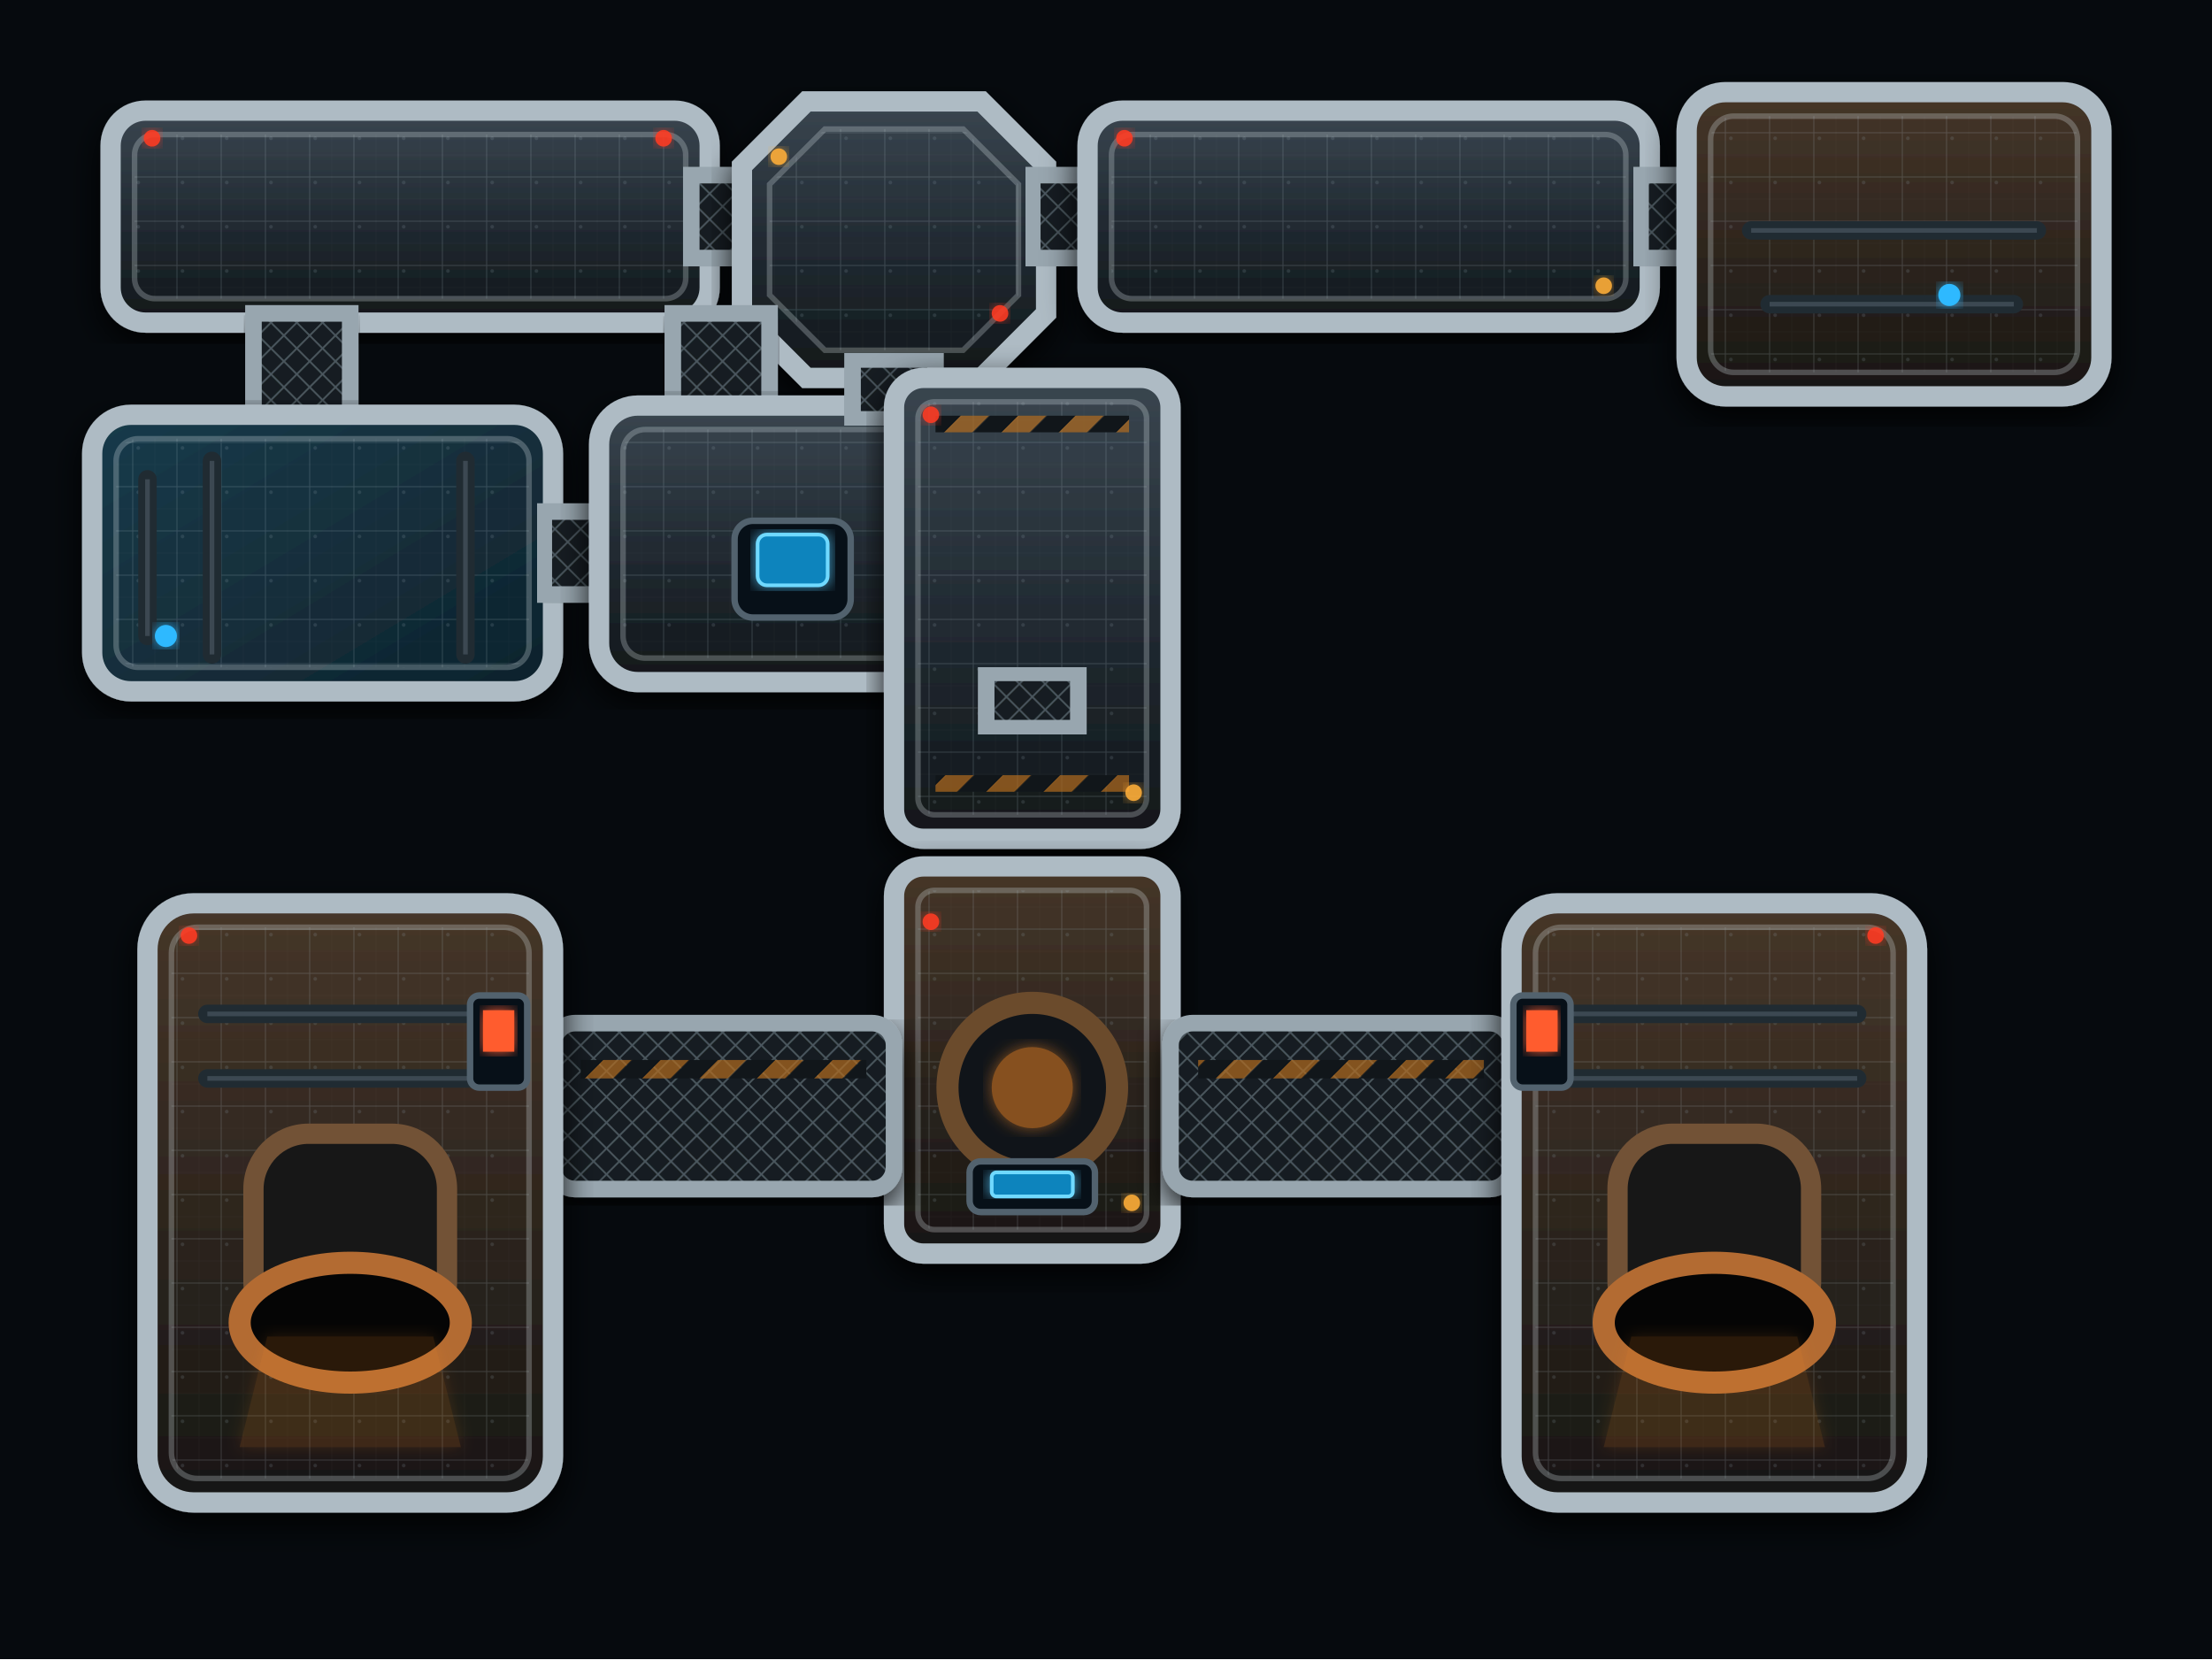
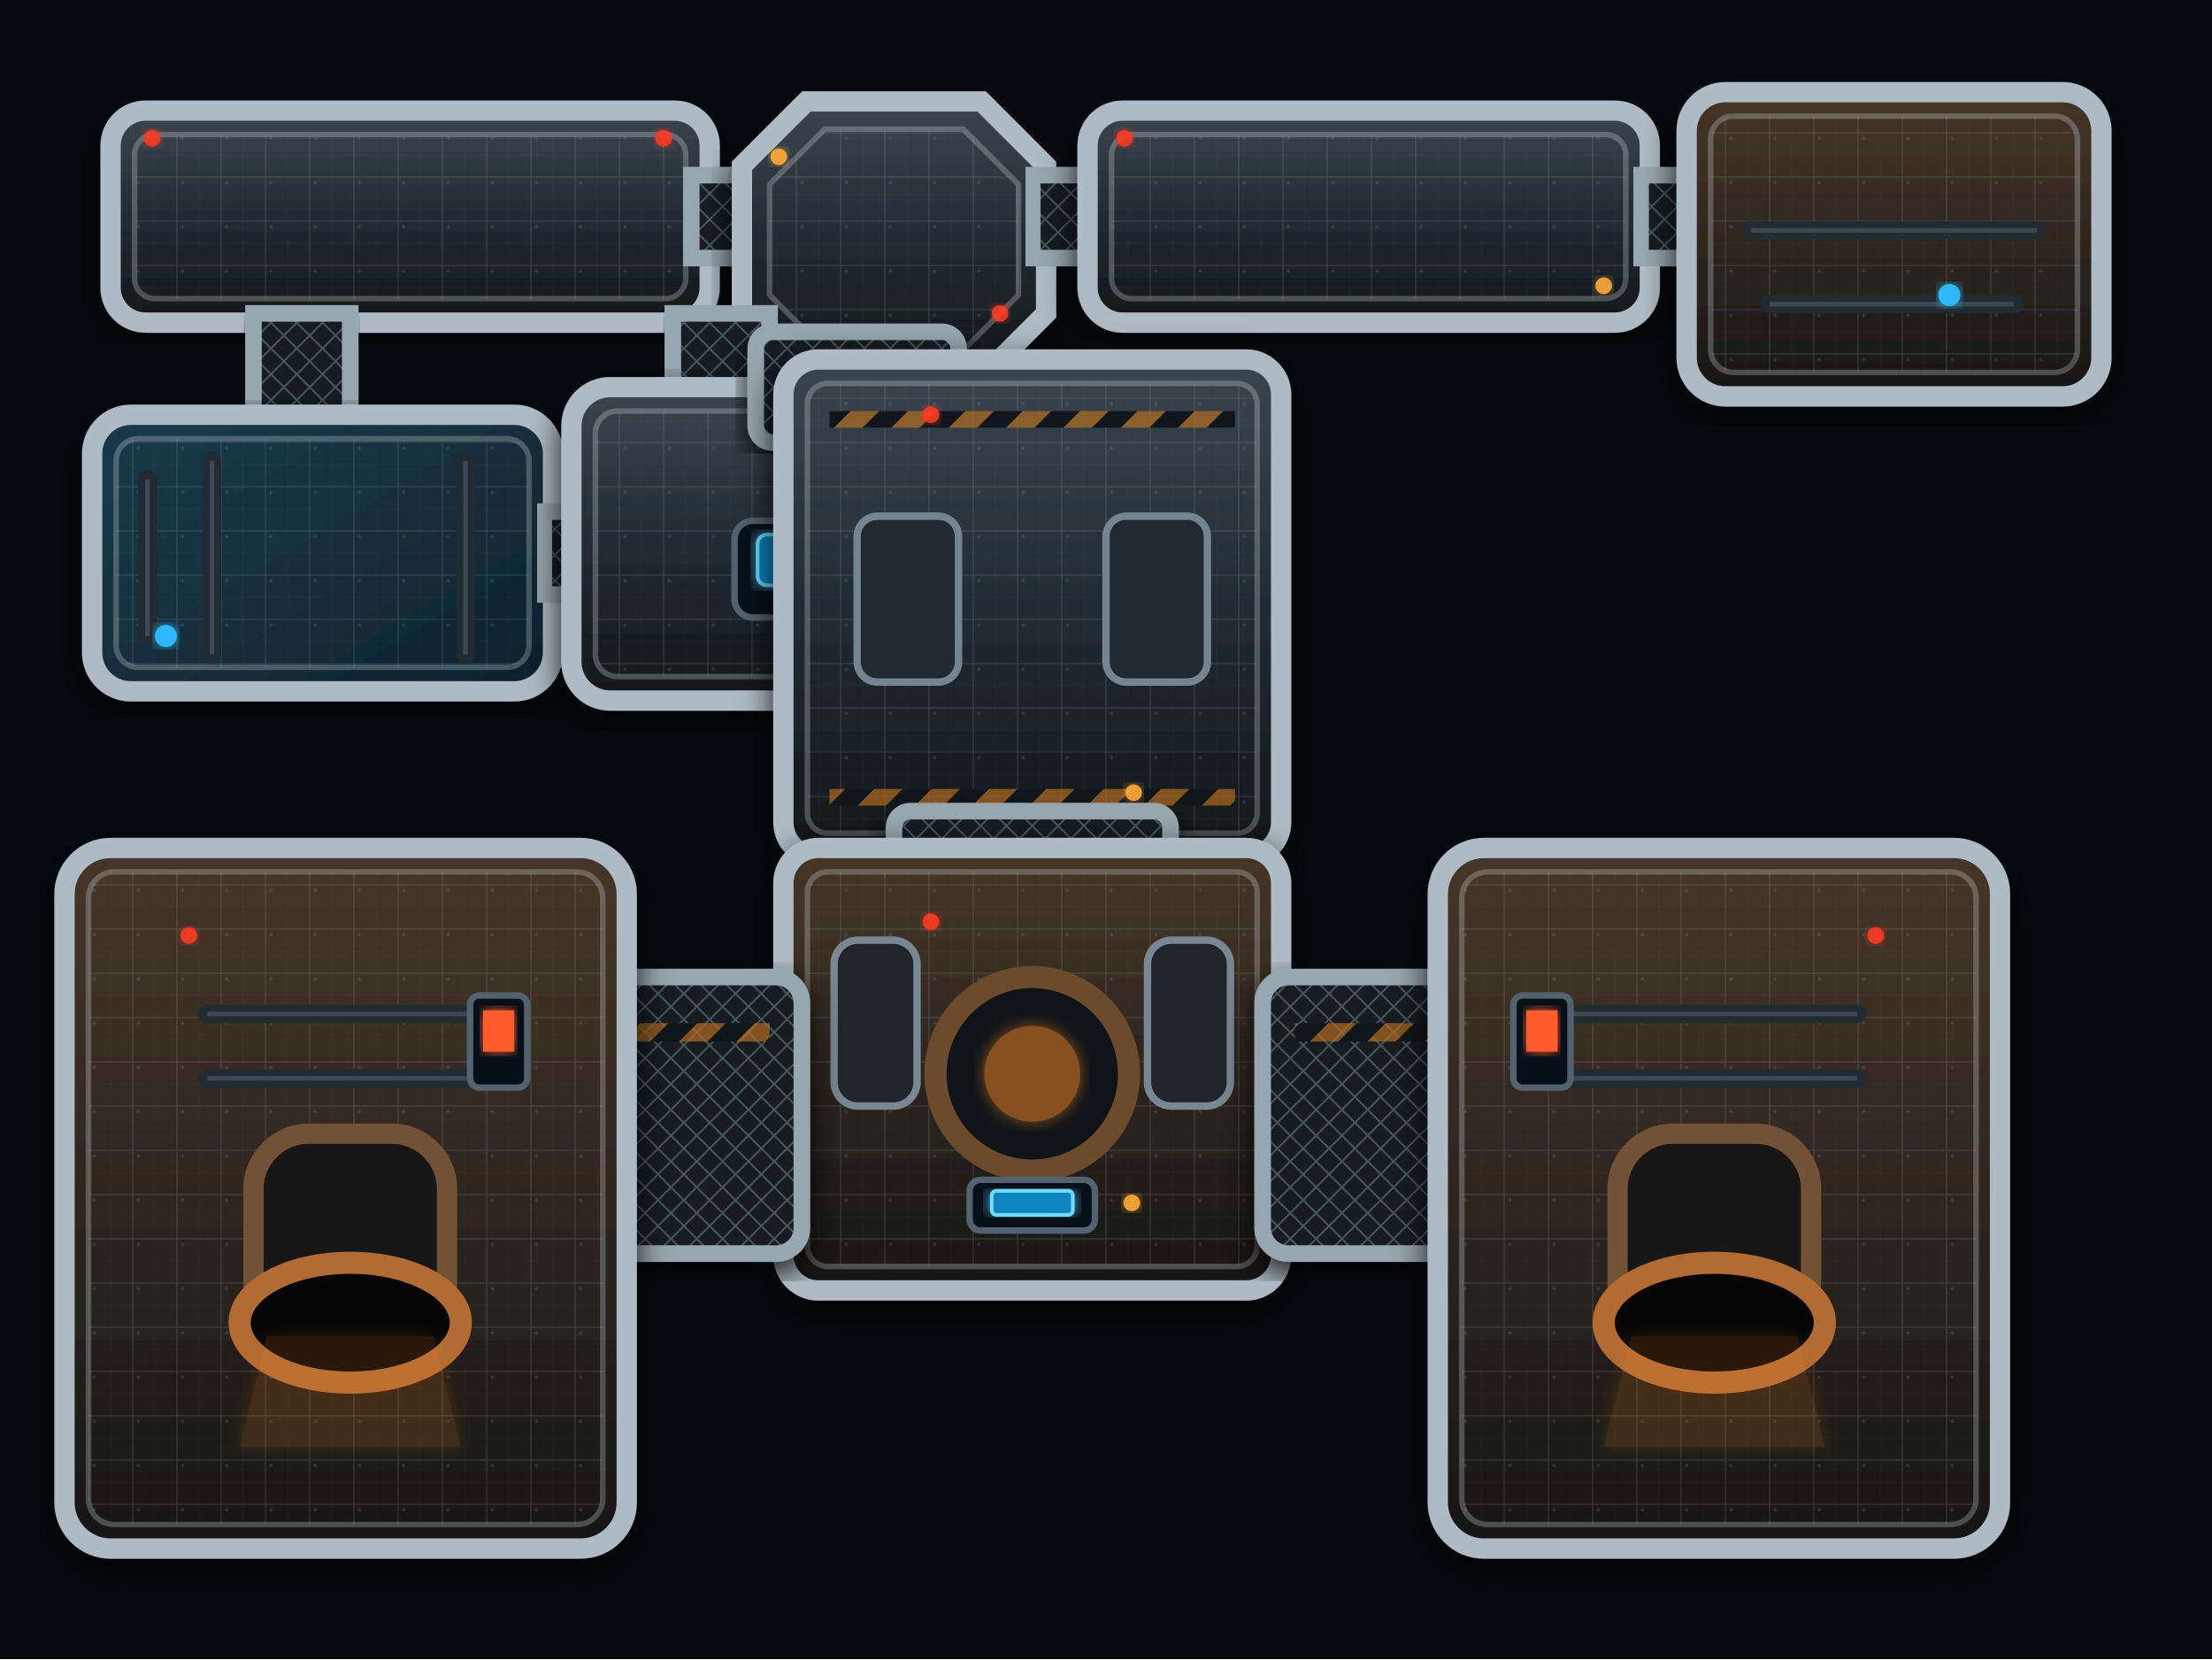
<svg xmlns="http://www.w3.org/2000/svg" width="2400" height="1800" viewBox="0 0 2400 1800">
  <defs>
    <linearGradient id="floor" x1="0" y1="0" x2="0" y2="1">
      <stop offset="0" stop-color="#3a4650" />
      <stop offset="0.5" stop-color="#222b33" />
      <stop offset="1" stop-color="#11171a" />
    </linearGradient>
    <linearGradient id="cool" x1="0" y1="0" x2="1" y2="1">
      <stop offset="0" stop-color="#1a3b4b" />
      <stop offset="1" stop-color="#0e222c" />
    </linearGradient>
    <linearGradient id="engine" x1="0" y1="0" x2="0" y2="1">
      <stop offset="0" stop-color="#463629" />
      <stop offset="1" stop-color="#171614" />
    </linearGradient>
    <pattern id="grid" width="48" height="48" patternUnits="userSpaceOnUse">
      <rect width="48" height="48" fill="none" stroke="#b5c2ca" stroke-opacity=".22" />
      <path d="M0 24H48M24 0V48" stroke="#9fb2bf" stroke-opacity=".035" />
      <circle cx="6" cy="6" r="2" fill="#8fa0aa" opacity=".18" />
    </pattern>
    <pattern id="grate" width="28" height="28" patternUnits="userSpaceOnUse">
      <rect width="28" height="28" fill="#151c21" />
      <path d="M0 0L28 28M28 0L0 28" stroke="#75848e" stroke-width="2" opacity=".55" />
    </pattern>
    <pattern id="hazard" width="44" height="44" patternUnits="userSpaceOnUse" patternTransform="rotate(45)">
      <rect width="22" height="44" fill="#b06b1e" opacity=".7" />
      <rect x="22" width="22" height="44" fill="#11161a" />
    </pattern>
    <filter id="glow">
      <feGaussianBlur stdDeviation="8" result="b" />
      <feMerge>
        <feMergeNode in="b" />
        <feMergeNode in="SourceGraphic" />
      </feMerge>
    </filter>
    <filter id="shadow">
      <feDropShadow dx="0" dy="14" stdDeviation="18" flood-color="#000" flood-opacity=".88" />
    </filter>
    <style>
      .room{stroke:#aebbc4;stroke-width:22;fill:url(#floor);filter:url(#shadow)}
      .room.cool{fill:url(#cool)} .room.hot{fill:url(#engine)}
      .inner{fill:url(#grid);stroke:#d4dde2;stroke-opacity:.28;stroke-width:6}
      .corridor{fill:url(#grate);stroke:#98a6af;stroke-width:18;filter:url(#shadow)}
.small{font-size:24px;letter-spacing:3px;fill:#9eafb9}
      .pipe{fill:none;stroke:#202b32;stroke-width:20;stroke-linecap:round}
      .pipe2{fill:none;stroke:#53616b;stroke-width:5;opacity:.55}
      .lightR{fill:#ff3b24;filter:url(#glow)} .lightA{fill:#ffae39;filter:url(#glow)} .lightB{fill:#2fb9ff;filter:url(#glow)}
      .console{fill:#071018;stroke:#52626e;stroke-width:7}.screen{fill:#0a84bd;stroke:#70d9ff;stroke-width:4;filter:url(#glow)}
    </style>
  </defs>
  <rect width="2400" height="1800" fill="#060a0e" />
  <g id="control-corridor">
    <rect class="room" x="120" y="120" width="650" height="230" rx="38" />
    <rect class="inner" x="146" y="146" width="598" height="178" rx="22" />
  </g>
  <rect class="corridor" x="750" y="190" width="85" height="90" />
  <g id="emergency-junction">
    <path class="room" d="M875 110H1065L1135 180V340L1065 410H875L805 340V180Z" />
    <path class="inner" d="M895 140H1045L1105 200V320L1045 380H895L835 320V200Z" />
  </g>
  <rect class="corridor" x="1120" y="190" width="70" height="90" />
  <g id="maintenance-hall">
    <rect class="room" x="1180" y="120" width="610" height="230" rx="38" />
    <rect class="inner" x="1206" y="146" width="558" height="178" rx="22" />
  </g>
  <rect class="corridor" x="1780" y="190" width="70" height="90" />
  <g id="power-relay-room">
    <rect class="room hot" x="1830" y="100" width="450" height="330" rx="42" />
    <rect class="inner" x="1856" y="126" width="398" height="278" rx="25" />
    <path class="pipe" d="M1900 250H2210M1920 330H2185" />
    <path class="pipe2" d="M1900 250H2210M1920 330H2185" />
    <circle class="lightB" cx="2115" cy="320" r="12" />
  </g>
  <rect class="corridor" x="275" y="340" width="105" height="120" />
  <g id="coolant-access">
    <rect class="room cool" x="100" y="450" width="500" height="300" rx="42" />
    <rect class="inner" x="126" y="476" width="448" height="248" rx="24" />
    <path class="pipe" d="M160 520V690M230 500V710M505 500V710" />
    <path class="pipe2" d="M160 520V690M230 500V710M505 500V710" />
    <circle class="lightB" cx="180" cy="690" r="12" />
  </g>
  <rect class="corridor" x="590" y="555" width="70" height="90" />
  <rect class="corridor" x="730" y="340" width="105" height="110" />
  <g id="storage-room">
-     <rect class="room" x="650" y="440" width="420" height="300" rx="42" />
-     <rect class="inner" x="676" y="466" width="368" height="248" rx="24" />
+     <rect class="room" x="620" y="420" width="520" height="340" rx="42" />
+     <rect class="inner" x="646" y="446" width="468" height="288" rx="24" />
    <rect class="console" x="797" y="565" width="126" height="105" rx="20" />
    <rect class="screen" x="822" y="580" width="76" height="55" rx="10" />
  </g>
-   <rect class="corridor" x="925" y="390" width="90" height="65" />
+   <rect class="corridor" x="820" y="360" width="220" height="120" rx="18" />
  <g id="maintenance-tunnel">
-     <rect class="room" x="970" y="410" width="300" height="500" rx="32" />
-     <rect class="inner" x="996" y="436" width="248" height="448" rx="18" />
-     <path d="M1015 460H1225M1015 850H1225" stroke="url(#hazard)" stroke-width="18" />
+     <rect class="room" x="850" y="390" width="540" height="540" rx="38" />
+     <rect class="inner" x="876" y="416" width="488" height="488" rx="22" />
+     <path d="M900 455H1340M900 865H1340" stroke="url(#hazard)" stroke-width="18" />
+     <rect x="930" y="560" width="110" height="180" rx="22" fill="#202a31" stroke="#75858f" stroke-width="8" />
+     <rect x="1200" y="560" width="110" height="180" rx="22" fill="#202a31" stroke="#75858f" stroke-width="8" />
  </g>
-   <rect class="corridor" x="1070" y="730" width="100" height="60" />
+   <rect class="corridor" x="970" y="880" width="300" height="120" rx="18" />
  <g id="engine-room">
-     <rect class="room hot" x="970" y="940" width="300" height="420" rx="32" />
-     <rect class="inner" x="996" y="966" width="248" height="368" rx="18" />
-     <circle cx="1120" cy="1180" r="92" fill="#101419" stroke="#6b4b2c" stroke-width="24" />
-     <circle cx="1120" cy="1180" r="44" fill="#c46f22" opacity=".65" filter="url(#glow)" />
-     <rect class="console" x="1052" y="1260" width="136" height="55" rx="12" />
-     <rect class="screen" x="1076" y="1272" width="88" height="26" rx="5" />
+     <rect class="room hot" x="850" y="920" width="540" height="480" rx="38" />
+     <rect class="inner" x="876" y="946" width="488" height="428" rx="22" />
+     <circle cx="1120" cy="1165" r="105" fill="#101419" stroke="#6b4b2c" stroke-width="24" />
+     <circle cx="1120" cy="1165" r="52" fill="#c46f22" opacity=".65" filter="url(#glow)" />
+     <rect class="console" x="1052" y="1280" width="136" height="55" rx="12" />
+     <rect class="screen" x="1076" y="1292" width="88" height="26" rx="5" />
+     <rect x="905" y="1020" width="90" height="180" rx="26" fill="#20262b" stroke="#788791" stroke-width="8" />
+     <rect x="1245" y="1020" width="90" height="180" rx="26" fill="#20262b" stroke="#788791" stroke-width="8" />
  </g>
  <g id="port-engine-access">
-     <rect class="corridor" x="600" y="1110" width="370" height="180" rx="24" />
-     <rect x="630" y="1150" width="310" height="20" fill="url(#hazard)" />
+     <rect class="corridor" x="420" y="1060" width="450" height="300" rx="28" />
+     <rect x="455" y="1110" width="380" height="20" fill="url(#hazard)" />
+     <rect x="545" y="1180" width="120" height="115" rx="20" fill="#222b31" stroke="#71818b" stroke-width="8" />
  </g>
  <g id="starboard-engine-access">
-     <rect class="corridor" x="1270" y="1110" width="370" height="180" rx="24" />
-     <rect x="1300" y="1150" width="310" height="20" fill="url(#hazard)" />
+     <rect class="corridor" x="1370" y="1060" width="450" height="300" rx="28" />
+     <rect x="1405" y="1110" width="380" height="20" fill="url(#hazard)" />
+     <rect x="1575" y="1180" width="120" height="115" rx="20" fill="#222b31" stroke="#71818b" stroke-width="8" />
  </g>
  <g id="port-thruster-chamber">
-     <rect class="room hot" x="160" y="980" width="440" height="650" rx="50" />
-     <rect class="inner" x="186" y="1006" width="388" height="598" rx="28" />
+     <rect class="room hot" x="70" y="920" width="610" height="760" rx="50" />
+     <rect class="inner" x="96" y="946" width="558" height="708" rx="28" />
    <path class="pipe" d="M225 1100H535M225 1170H535" />
    <path class="pipe2" d="M225 1100H535M225 1170H535" />
    <g id="port-thruster">
      <rect x="275" y="1230" width="210" height="220" rx="60" fill="#171717" stroke="#725236" stroke-width="22" />
      <ellipse cx="380" cy="1435" rx="120" ry="65" fill="#050505" stroke="#b36b32" stroke-width="24" />
      <path d="M290 1450L260 1570H500L470 1450Z" fill="#ff8b22" opacity=".15" filter="url(#glow)" />
    </g>
    <rect class="console" x="510" y="1080" width="62" height="100" rx="10" />
    <rect x="524" y="1096" width="34" height="45" fill="#ff5b2f" filter="url(#glow)" />
  </g>
  <g id="starboard-thruster-chamber">
-     <rect class="room hot" x="1640" y="980" width="440" height="650" rx="50" />
-     <rect class="inner" x="1666" y="1006" width="388" height="598" rx="28" />
+     <rect class="room hot" x="1560" y="920" width="610" height="760" rx="50" />
+     <rect class="inner" x="1586" y="946" width="558" height="708" rx="28" />
    <path class="pipe" d="M1705 1100H2015M1705 1170H2015" />
    <path class="pipe2" d="M1705 1100H2015M1705 1170H2015" />
    <g id="starboard-thruster">
      <rect x="1755" y="1230" width="210" height="220" rx="60" fill="#171717" stroke="#725236" stroke-width="22" />
      <ellipse cx="1860" cy="1435" rx="120" ry="65" fill="#050505" stroke="#b36b32" stroke-width="24" />
      <path d="M1770 1450L1740 1570H1980L1950 1450Z" fill="#ff8b22" opacity=".15" filter="url(#glow)" />
    </g>
    <rect class="console" x="1642" y="1080" width="62" height="100" rx="10" />
    <rect x="1656" y="1096" width="34" height="45" fill="#ff5b2f" filter="url(#glow)" />
  </g>
  <g opacity=".9">
    <circle class="lightR" cx="165" cy="150" r="9" />
    <circle class="lightR" cx="720" cy="150" r="9" />
    <circle class="lightA" cx="845" cy="170" r="9" />
    <circle class="lightR" cx="1085" cy="340" r="9" />
    <circle class="lightR" cx="1220" cy="150" r="9" />
    <circle class="lightA" cx="1740" cy="310" r="9" />
    <circle class="lightR" cx="1010" cy="450" r="9" />
    <circle class="lightA" cx="1230" cy="860" r="9" />
    <circle class="lightR" cx="1010" cy="1000" r="9" />
    <circle class="lightA" cx="1228" cy="1305" r="9" />
    <circle class="lightR" cx="205" cy="1015" r="9" />
    <circle class="lightR" cx="2035" cy="1015" r="9" />
  </g>
</svg>
